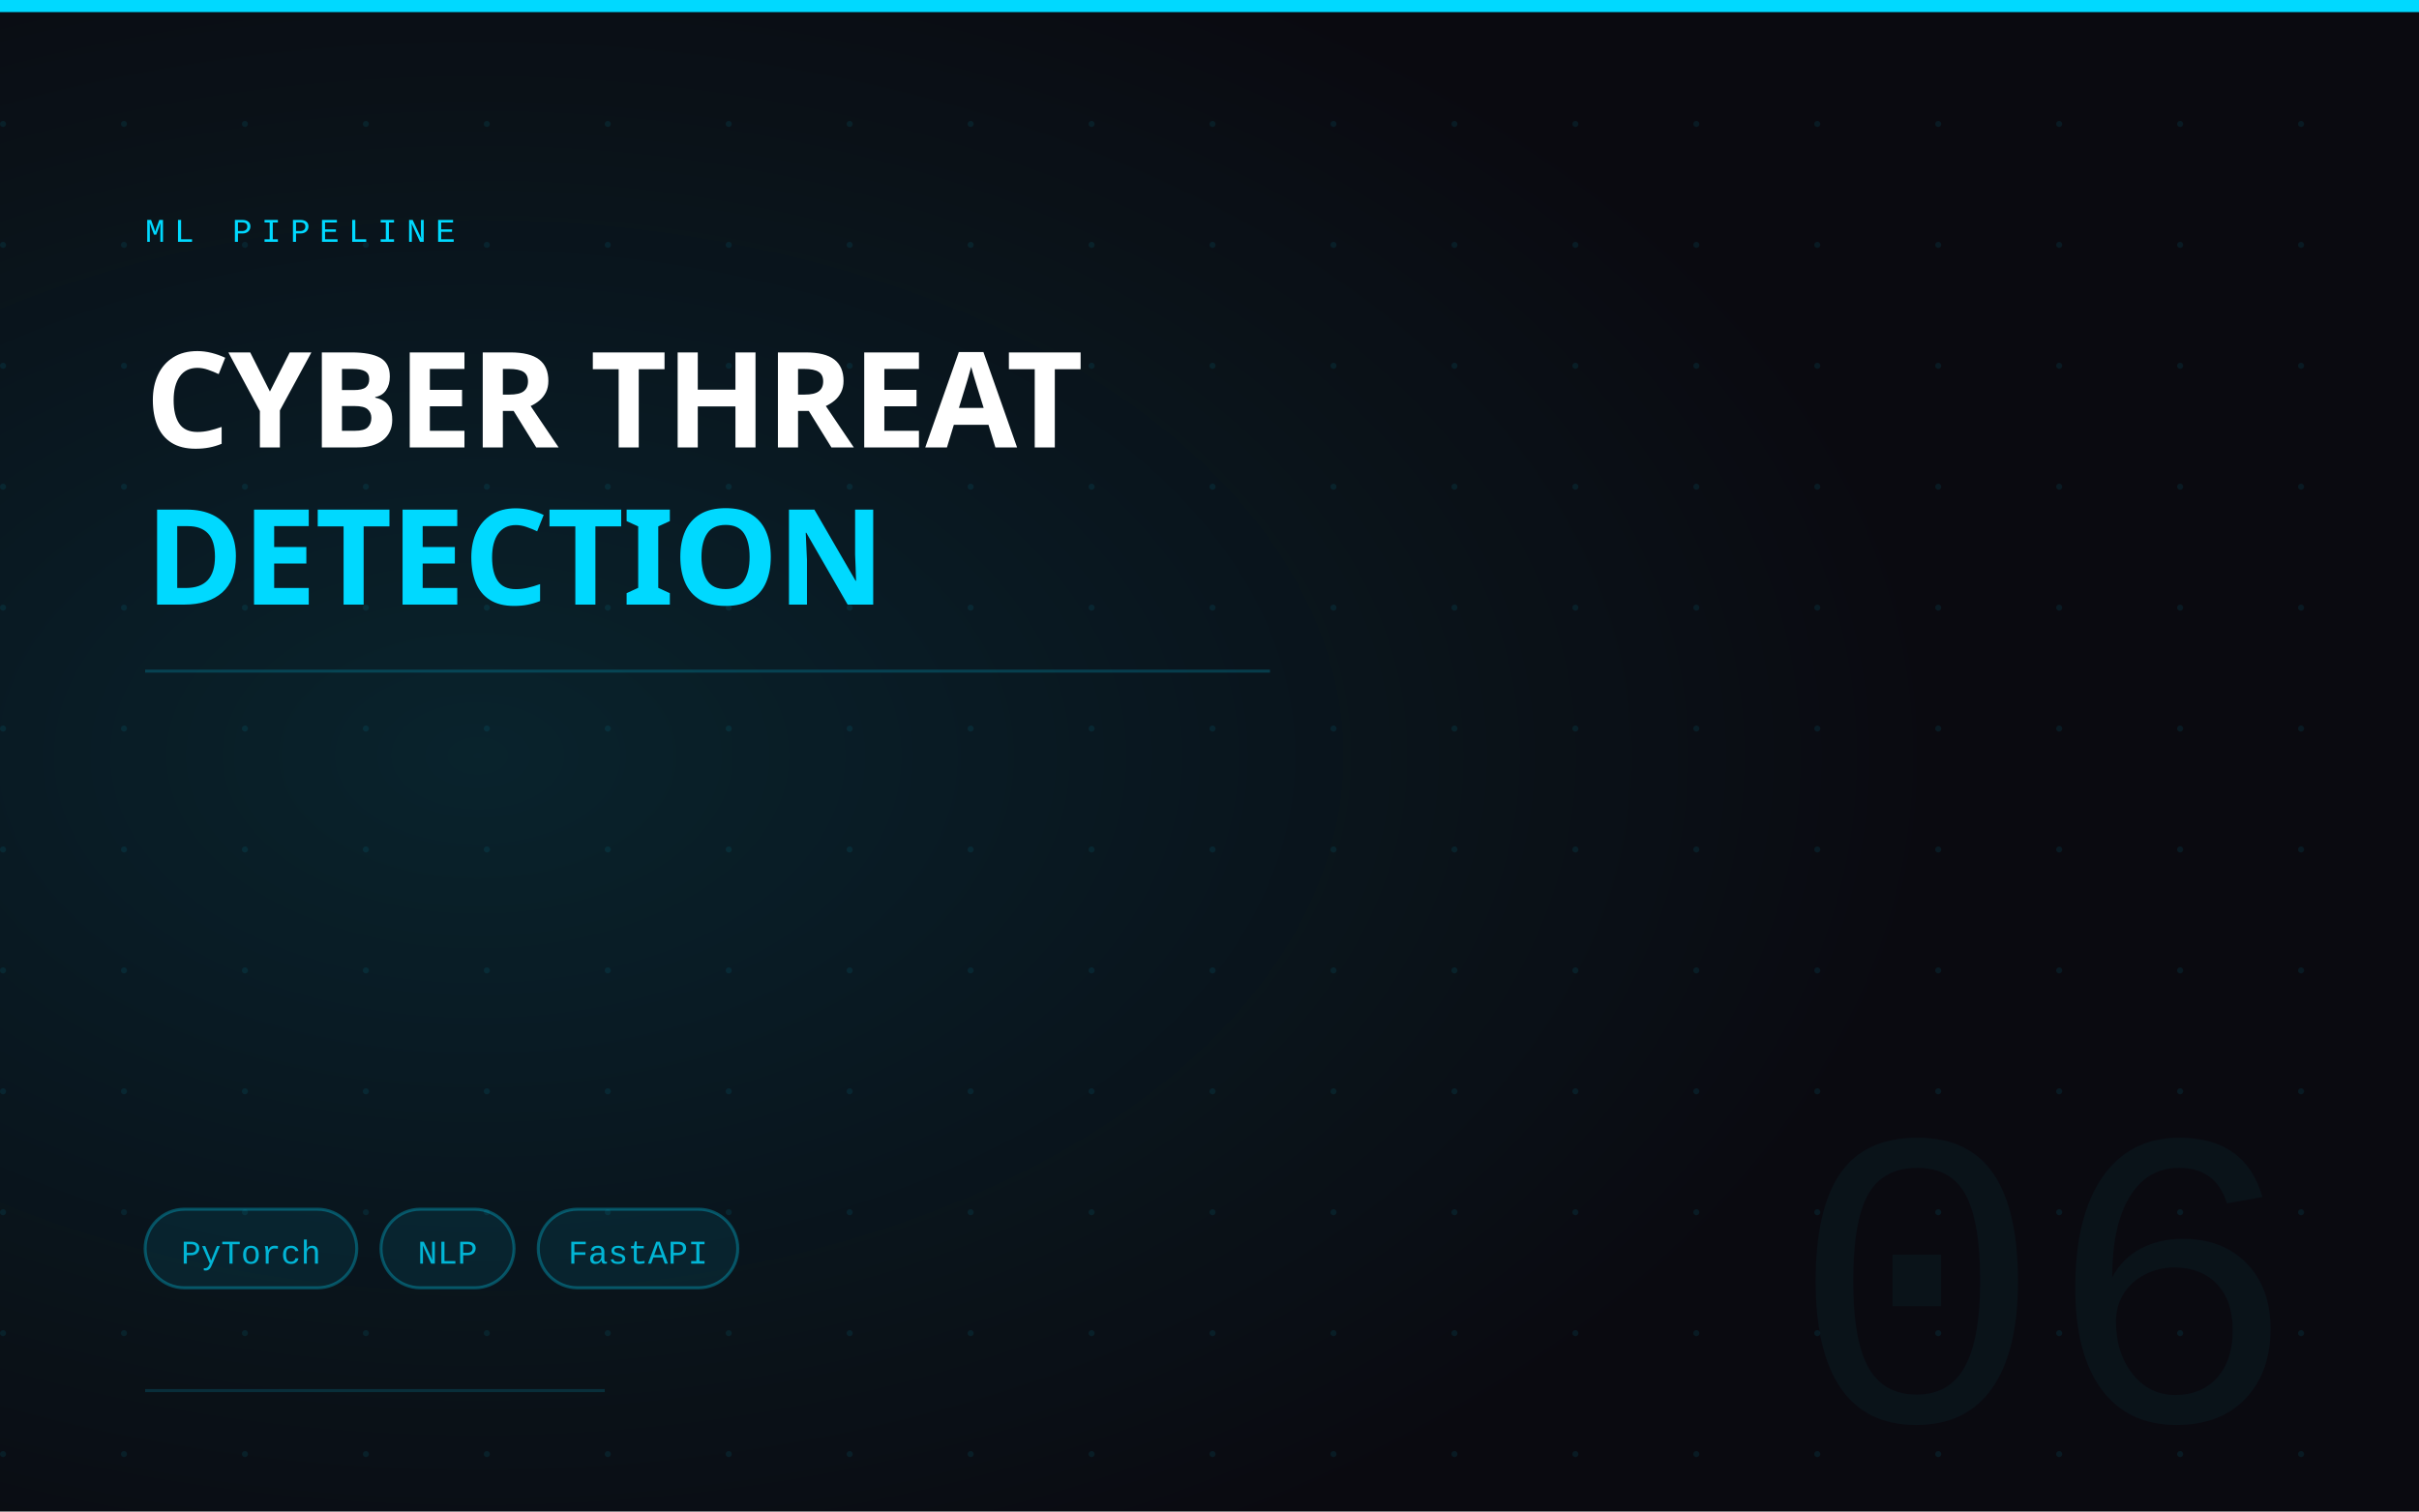
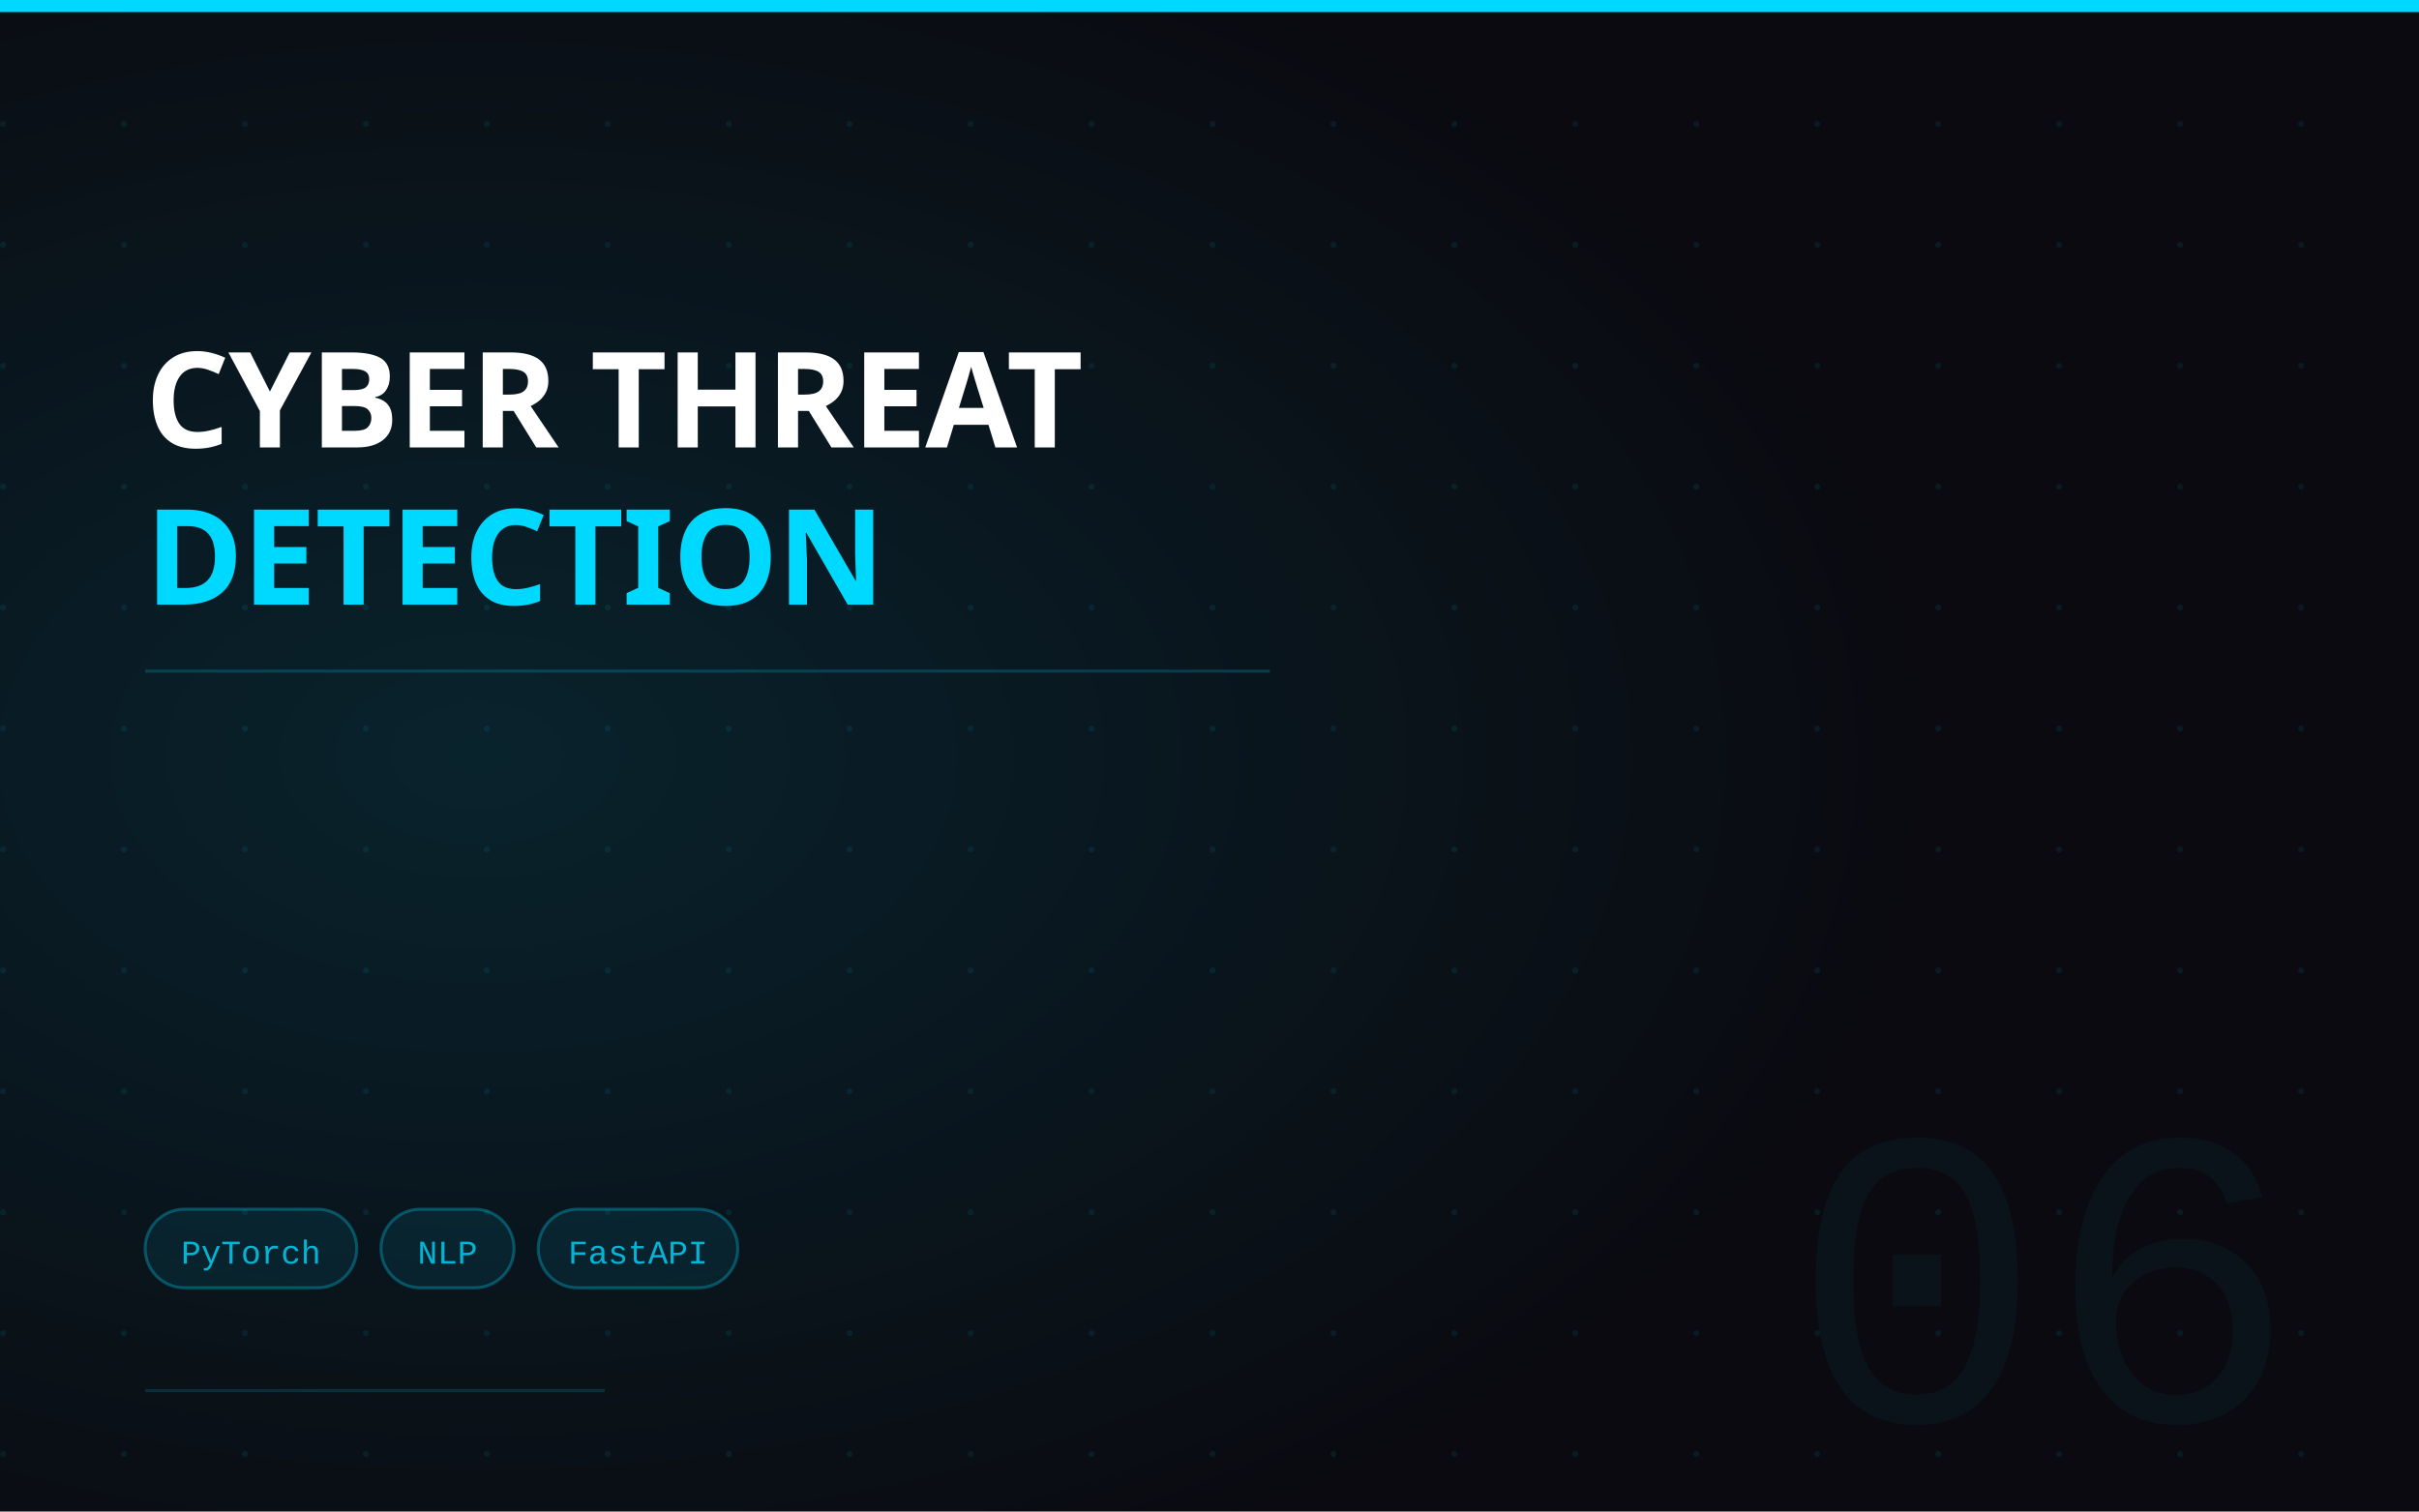
<svg xmlns="http://www.w3.org/2000/svg" viewBox="0 0 800 500" width="800" height="500">
  <defs>
    <radialGradient id="glow-06" cx="20%" cy="50%" r="60%">
      <stop offset="0%" stop-color="#00D9FF" stop-opacity="0.12" />
      <stop offset="100%" stop-color="#00D9FF" stop-opacity="0" />
    </radialGradient>
    <pattern id="grid-06" x="0" y="0" width="40" height="40" patternUnits="userSpaceOnUse">
      <rect x="0" y="0" width="2" height="2" rx="1" fill="#00D9FF" opacity="0.08" />
    </pattern>
    <style>
      .title-06 { font-family: 'Exo 2', system-ui, sans-serif; font-weight: 900; }
      .mono-06  { font-family: 'Space Mono', 'Courier New', monospace; }
    </style>
  </defs>
  <rect width="800" height="500" fill="#0a0a10" />
  <rect width="800" height="500" fill="url(#glow-06)" />
  <rect width="800" height="500" fill="url(#grid-06)" />
  <rect y="0" width="800" height="4" fill="#00D9FF" />
  <text x="760" y="470" class="mono-06" font-size="140" fill="#00D9FF" opacity="0.04" text-anchor="end" dominant-baseline="auto">06</text>
-   <text x="48" y="80" class="mono-06" font-size="11" fill="#00D9FF" letter-spacing="3">ML PIPELINE</text>
  <text x="48" y="148" class="title-06" font-size="44" fill="#ffffff" font-weight="900" letter-spacing="-0.5">CYBER THREAT</text>
  <text x="48" y="200" class="title-06" font-size="44" fill="#00D9FF" font-weight="900" letter-spacing="-0.5">DETECTION</text>
  <line x1="48" y1="222" x2="420" y2="222" stroke="#00D9FF" stroke-width="1" stroke-opacity="0.2" />
  <g class="mono-06" font-size="11">
    <rect x="48" y="400" width="70" height="26" rx="13" fill="#00D9FF" fill-opacity="0.08" stroke="#00D9FF" stroke-opacity="0.3" stroke-width="1" />
    <text x="83" y="418" fill="#00D9FF" fill-opacity="0.8" text-anchor="middle">PyTorch</text>
    <rect x="126" y="400" width="44" height="26" rx="13" fill="#00D9FF" fill-opacity="0.08" stroke="#00D9FF" stroke-opacity="0.3" stroke-width="1" />
    <text x="148" y="418" fill="#00D9FF" fill-opacity="0.8" text-anchor="middle">NLP</text>
    <rect x="178" y="400" width="66" height="26" rx="13" fill="#00D9FF" fill-opacity="0.08" stroke="#00D9FF" stroke-opacity="0.3" stroke-width="1" />
    <text x="211" y="418" fill="#00D9FF" fill-opacity="0.8" text-anchor="middle">FastAPI</text>
  </g>
  <line x1="48" y1="460" x2="200" y2="460" stroke="#00D9FF" stroke-width="1" stroke-opacity="0.15" />
</svg>
